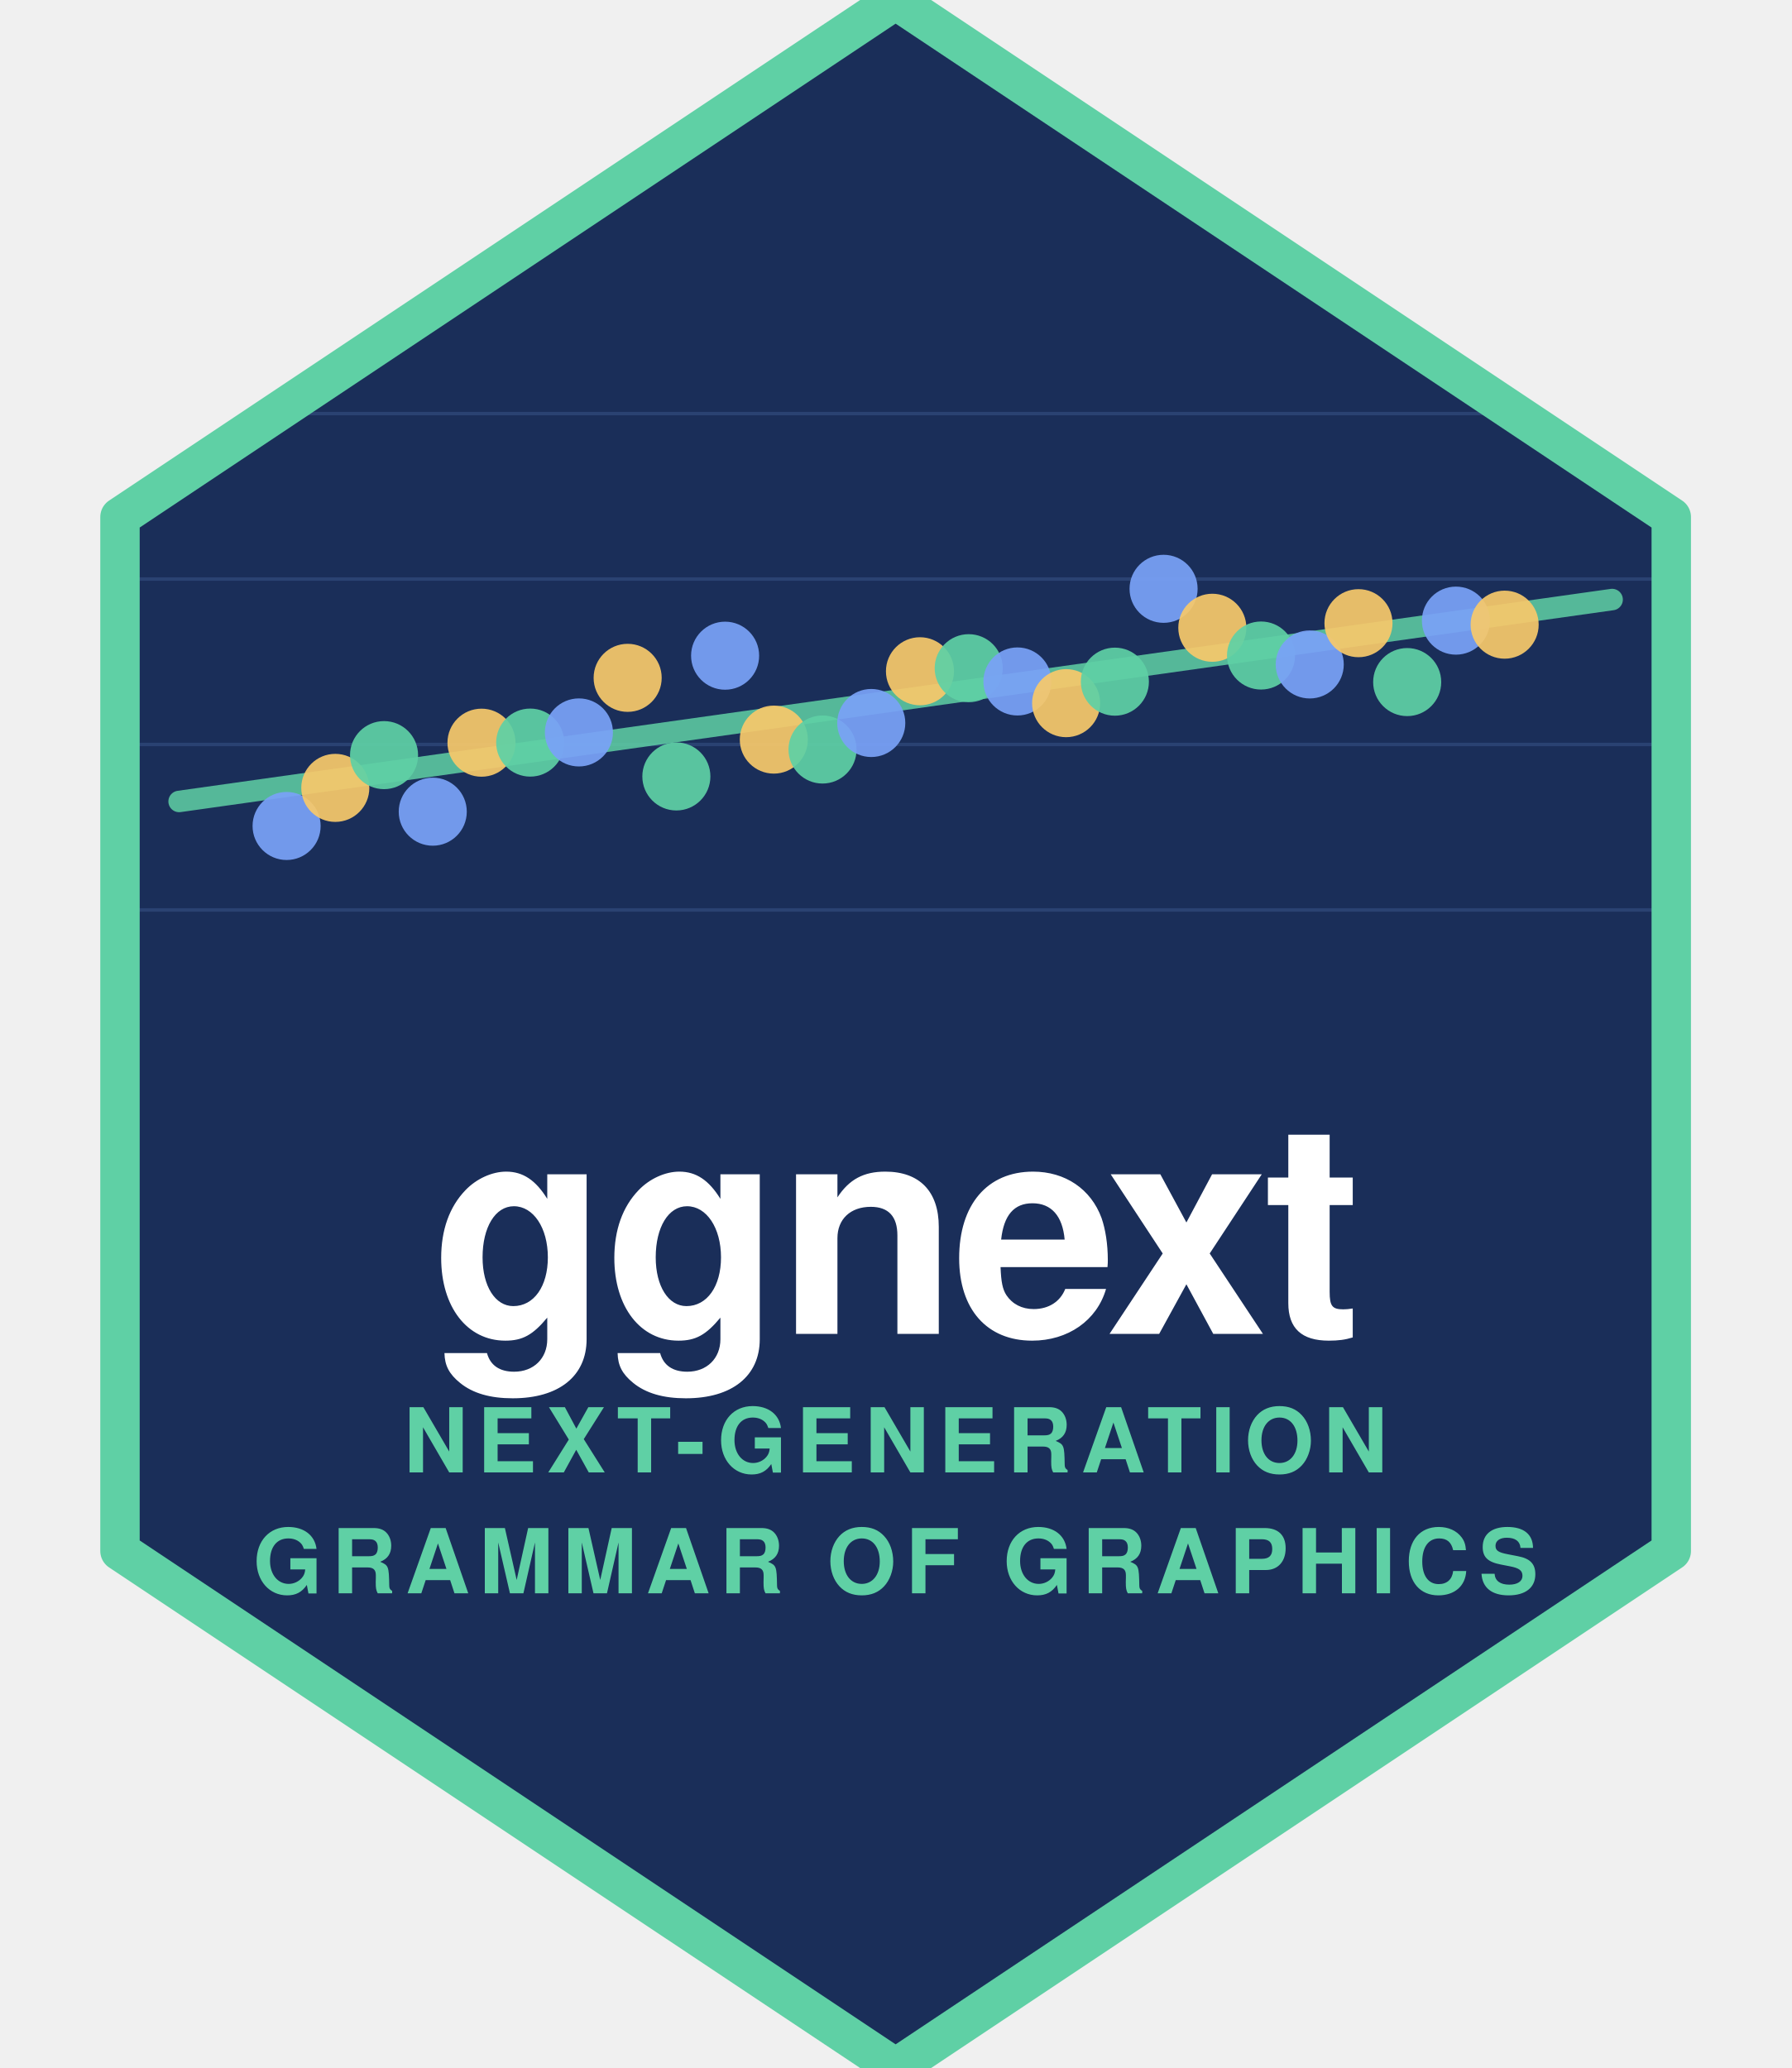
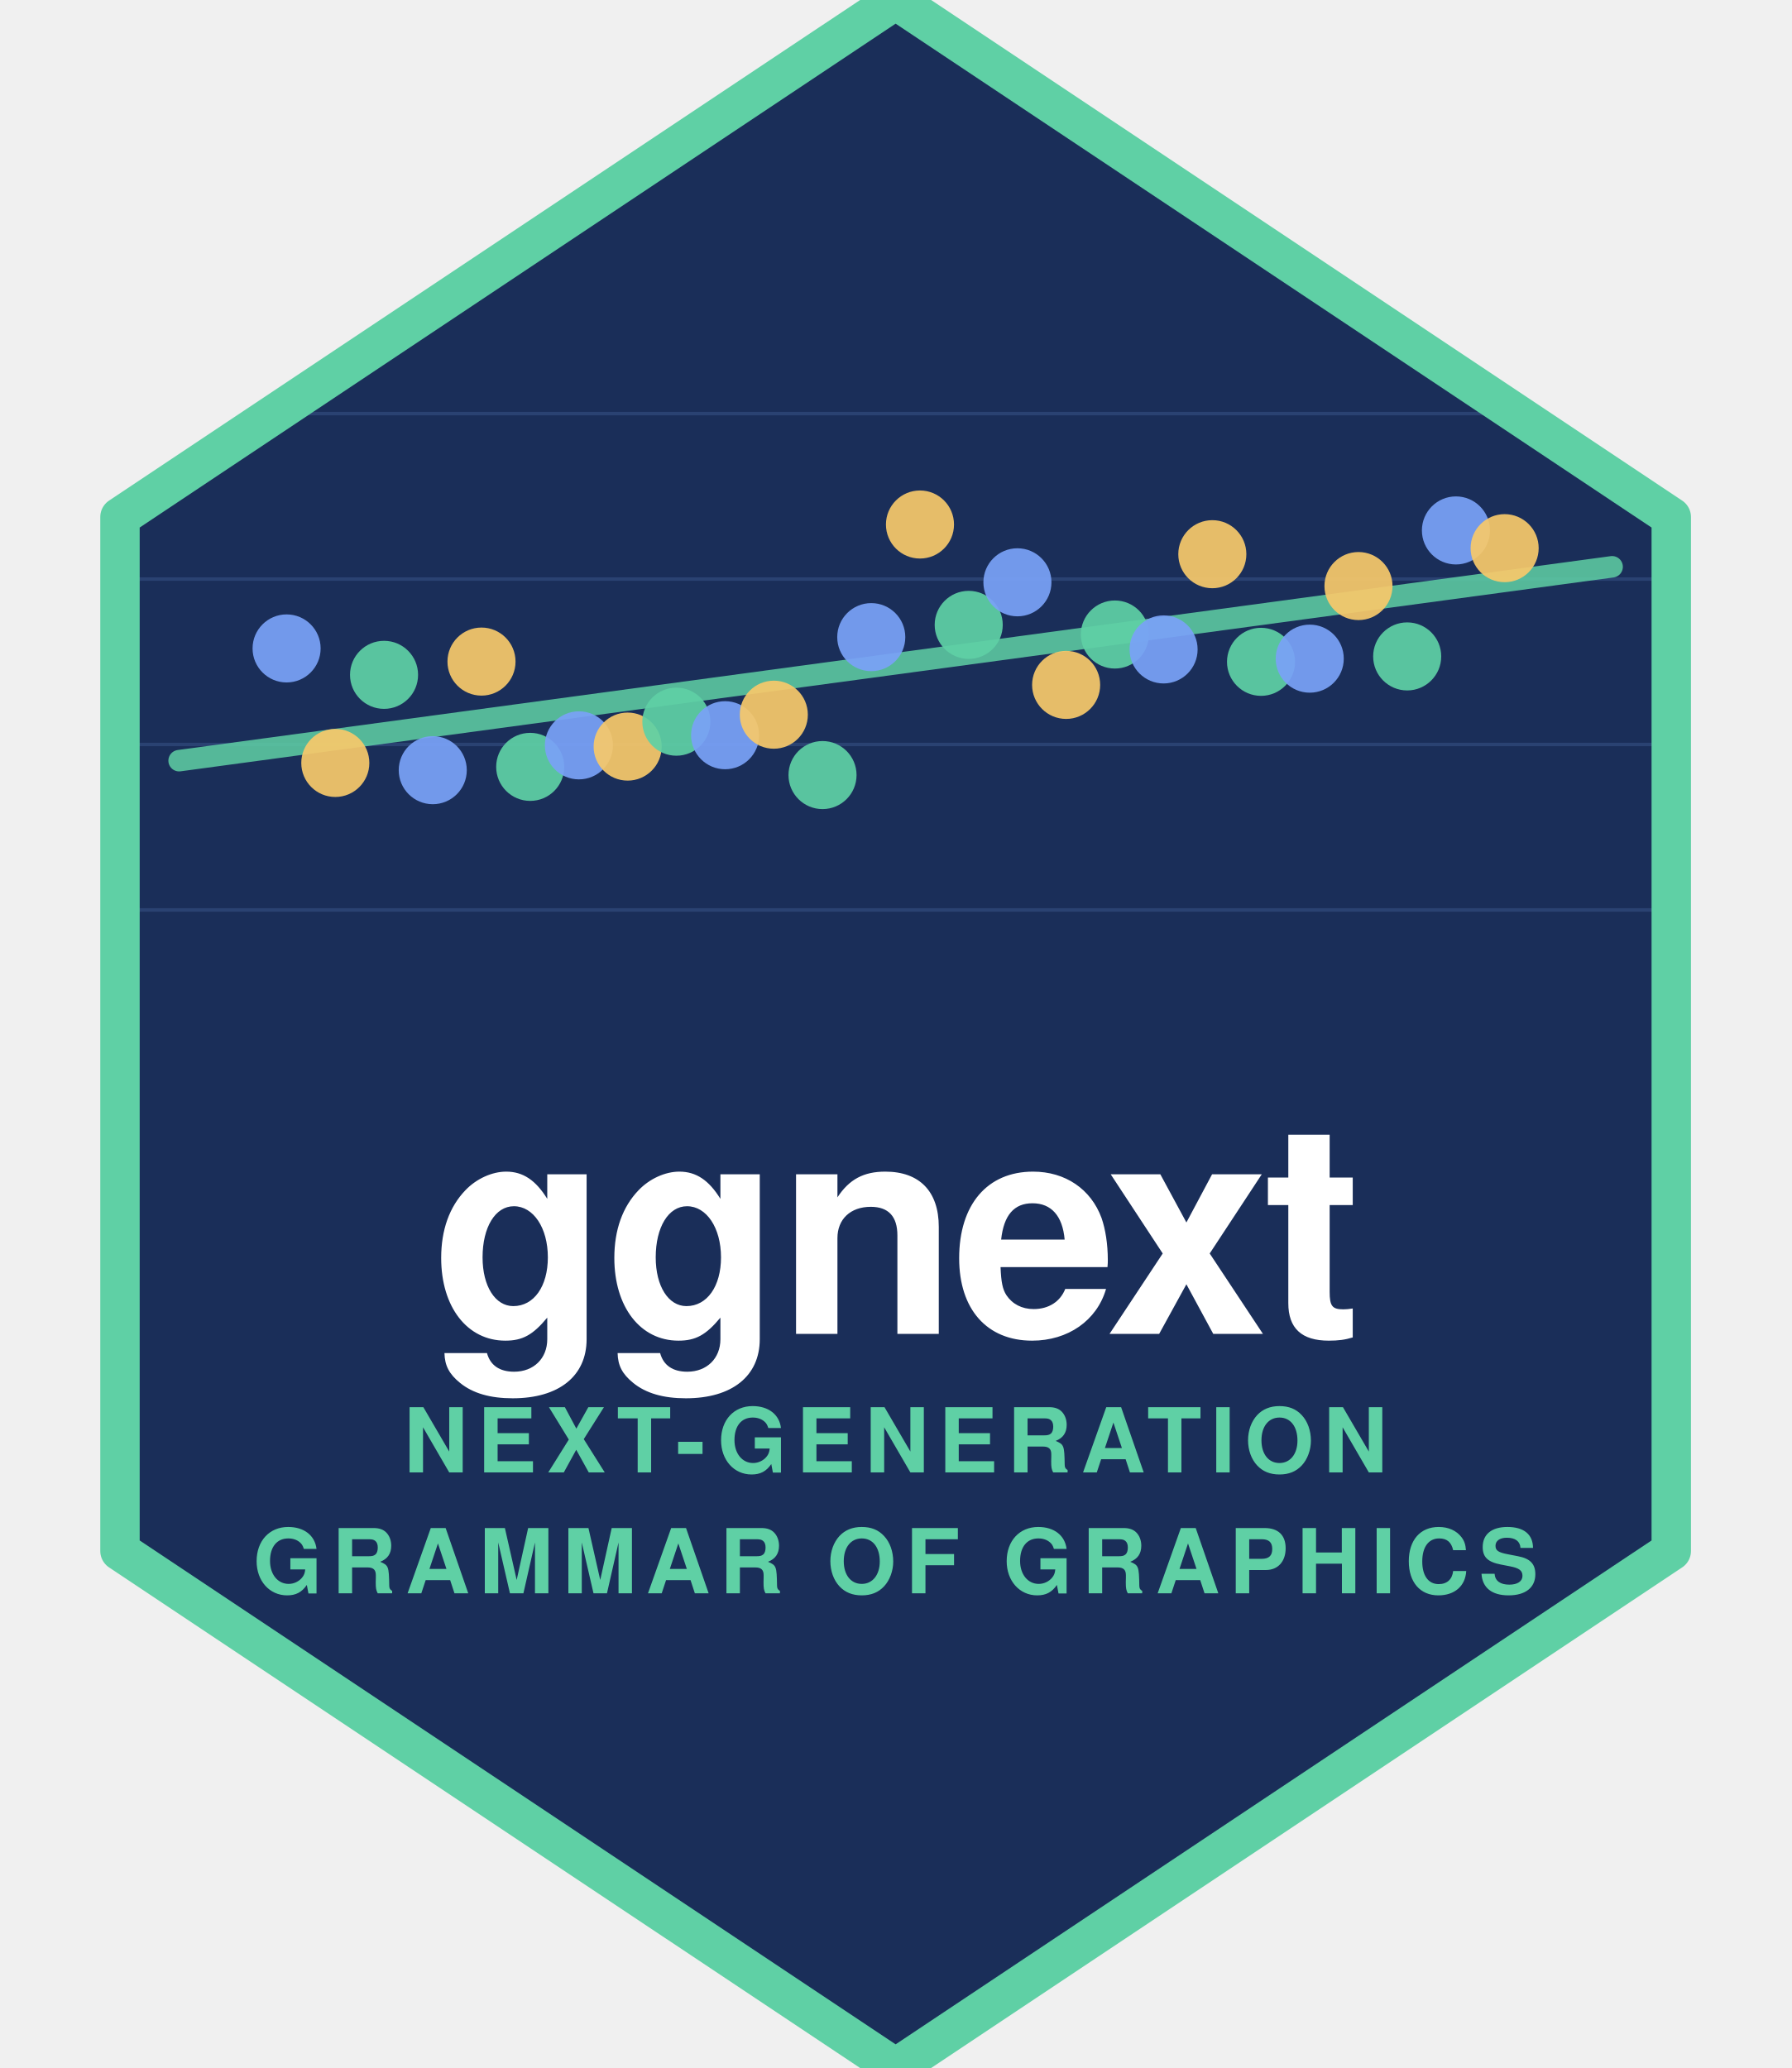
<svg xmlns="http://www.w3.org/2000/svg" width="520" height="600.44" viewBox="0 0 520 600.44" font-family="Helvetica, Arial, sans-serif">
  <clipPath id="hex">
    <polygon points="260,0 34.83,150.11 34.83,450.33 260,600.44 485.17,450.33 485.17,150.11" />
  </clipPath>
  <polygon points="260,0 34.83,150.11 34.83,450.33 260,600.44 485.17,450.33 485.17,150.11" fill="#1A2E59" />
  <g clip-path="url(#hex)">
    <line x1="0" y1="264.2" x2="520" y2="264.2" stroke="#2A4272" stroke-width="1" />
    <line x1="0" y1="216.16" x2="520" y2="216.16" stroke="#2A4272" stroke-width="1" />
    <line x1="0" y1="168.12" x2="520" y2="168.12" stroke="#2A4272" stroke-width="1" />
    <line x1="0" y1="120.09" x2="520" y2="120.09" stroke="#2A4272" stroke-width="1" />
-     <polyline points="52,232.7 468,174.08" fill="none" stroke="#5FD0A5" stroke-width="6.24" stroke-linecap="round" stroke-opacity="0.85" />
-     <circle cx="83.2" cy="239.82" r="9.88" fill="#7AA2F7" fill-opacity="0.92" />
-     <circle cx="97.34" cy="228.76" r="9.88" fill="#F7C96B" fill-opacity="0.92" />
-     <circle cx="111.49" cy="219.25" r="9.88" fill="#5FD0A5" fill-opacity="0.92" />
-     <circle cx="125.63" cy="235.67" r="9.88" fill="#7AA2F7" fill-opacity="0.92" />
-     <circle cx="139.78" cy="215.64" r="9.88" fill="#F7C96B" fill-opacity="0.92" />
-     <circle cx="153.92" cy="215.61" r="9.88" fill="#5FD0A5" fill-opacity="0.92" />
-     <circle cx="168.06" cy="212.66" r="9.88" fill="#7AA2F7" fill-opacity="0.92" />
-     <circle cx="182.21" cy="196.81" r="9.88" fill="#F7C96B" fill-opacity="0.92" />
-     <circle cx="196.35" cy="225.44" r="9.88" fill="#5FD0A5" fill-opacity="0.92" />
-     <circle cx="210.5" cy="190.38" r="9.88" fill="#7AA2F7" fill-opacity="0.92" />
-     <circle cx="224.64" cy="214.74" r="9.88" fill="#F7C96B" fill-opacity="0.92" />
-     <circle cx="238.78" cy="217.62" r="9.88" fill="#5FD0A5" fill-opacity="0.92" />
-     <circle cx="252.93" cy="209.92" r="9.88" fill="#7AA2F7" fill-opacity="0.92" />
-     <circle cx="267.07" cy="194.9" r="9.88" fill="#F7C96B" fill-opacity="0.92" />
-     <circle cx="281.22" cy="194.01" r="9.88" fill="#5FD0A5" fill-opacity="0.92" />
-     <circle cx="295.36" cy="197.86" r="9.88" fill="#7AA2F7" fill-opacity="0.92" />
-     <circle cx="309.5" cy="204.16" r="9.88" fill="#F7C96B" fill-opacity="0.92" />
-     <circle cx="323.65" cy="197.92" r="9.88" fill="#5FD0A5" fill-opacity="0.92" />
-     <circle cx="337.79" cy="170.96" r="9.88" fill="#7AA2F7" fill-opacity="0.92" />
-     <circle cx="351.94" cy="182.27" r="9.88" fill="#F7C96B" fill-opacity="0.92" />
-     <circle cx="366.08" cy="190.33" r="9.88" fill="#5FD0A5" fill-opacity="0.92" />
-     <circle cx="380.22" cy="192.92" r="9.88" fill="#7AA2F7" fill-opacity="0.92" />
-     <circle cx="394.37" cy="180.94" r="9.88" fill="#F7C96B" fill-opacity="0.92" />
-     <circle cx="408.51" cy="198.04" r="9.88" fill="#5FD0A5" fill-opacity="0.92" />
-     <circle cx="422.66" cy="180.2" r="9.88" fill="#7AA2F7" fill-opacity="0.92" />
-     <circle cx="436.8" cy="181.37" r="9.88" fill="#F7C96B" fill-opacity="0.92" />
+     <polyline points="52,220.86 468,164.57" fill="none" stroke="#5FD0A5" stroke-width="6.24" stroke-linecap="round" stroke-opacity="0.85" />
+     <circle cx="83.2" cy="188.27" r="9.88" fill="#7AA2F7" fill-opacity="0.92" />
+     <circle cx="97.34" cy="221.52" r="9.88" fill="#F7C96B" fill-opacity="0.92" />
+     <circle cx="111.49" cy="195.94" r="9.88" fill="#5FD0A5" fill-opacity="0.92" />
+     <circle cx="125.63" cy="223.62" r="9.88" fill="#7AA2F7" fill-opacity="0.92" />
+     <circle cx="139.78" cy="192.09" r="9.88" fill="#F7C96B" fill-opacity="0.92" />
+     <circle cx="153.92" cy="222.66" r="9.88" fill="#5FD0A5" fill-opacity="0.92" />
+     <circle cx="168.06" cy="216.41" r="9.88" fill="#7AA2F7" fill-opacity="0.92" />
+     <circle cx="182.21" cy="216.77" r="9.88" fill="#F7C96B" fill-opacity="0.92" />
+     <circle cx="196.35" cy="209.54" r="9.88" fill="#5FD0A5" fill-opacity="0.92" />
+     <circle cx="210.5" cy="213.47" r="9.88" fill="#7AA2F7" fill-opacity="0.92" />
+     <circle cx="224.64" cy="207.51" r="9.88" fill="#F7C96B" fill-opacity="0.92" />
+     <circle cx="238.78" cy="225.04" r="9.88" fill="#5FD0A5" fill-opacity="0.92" />
+     <circle cx="252.93" cy="184.99" r="9.88" fill="#7AA2F7" fill-opacity="0.92" />
+     <circle cx="267.07" cy="152.29" r="9.88" fill="#F7C96B" fill-opacity="0.92" />
+     <circle cx="281.22" cy="181.43" r="9.88" fill="#5FD0A5" fill-opacity="0.92" />
+     <circle cx="295.36" cy="169.07" r="9.88" fill="#7AA2F7" fill-opacity="0.92" />
+     <circle cx="309.5" cy="198.86" r="9.88" fill="#F7C96B" fill-opacity="0.92" />
+     <circle cx="323.65" cy="184.23" r="9.88" fill="#5FD0A5" fill-opacity="0.92" />
+     <circle cx="337.79" cy="188.56" r="9.88" fill="#7AA2F7" fill-opacity="0.92" />
+     <circle cx="351.94" cy="160.91" r="9.88" fill="#F7C96B" fill-opacity="0.92" />
+     <circle cx="366.08" cy="192.16" r="9.88" fill="#5FD0A5" fill-opacity="0.92" />
+     <circle cx="380.22" cy="191.24" r="9.88" fill="#7AA2F7" fill-opacity="0.92" />
+     <circle cx="394.37" cy="170.16" r="9.88" fill="#F7C96B" fill-opacity="0.92" />
+     <circle cx="408.51" cy="190.59" r="9.88" fill="#5FD0A5" fill-opacity="0.92" />
+     <circle cx="422.66" cy="154.01" r="9.88" fill="#7AA2F7" fill-opacity="0.92" />
+     <circle cx="436.8" cy="159.16" r="9.88" fill="#F7C96B" fill-opacity="0.92" />
    <text x="260" y="387.29" text-anchor="middle" font-size="85.8" font-weight="bold" fill="#FFFFFF" letter-spacing="-1.56">ggnext</text>
    <text x="260" y="427.52" text-anchor="middle" font-size="26" font-weight="600" fill="#5FD0A5" letter-spacing="2.6">NEXT-GENERATION</text>
    <text x="260" y="462.62" text-anchor="middle" font-size="26" font-weight="600" fill="#5FD0A5" letter-spacing="2.6">GRAMMAR OF GRAPHICS</text>
  </g>
  <polygon points="260,0 34.83,150.11 34.83,450.33 260,600.44 485.17,450.33 485.17,150.11" fill="none" stroke="#5FD0A5" stroke-width="11.44" stroke-linejoin="round" />
</svg>
